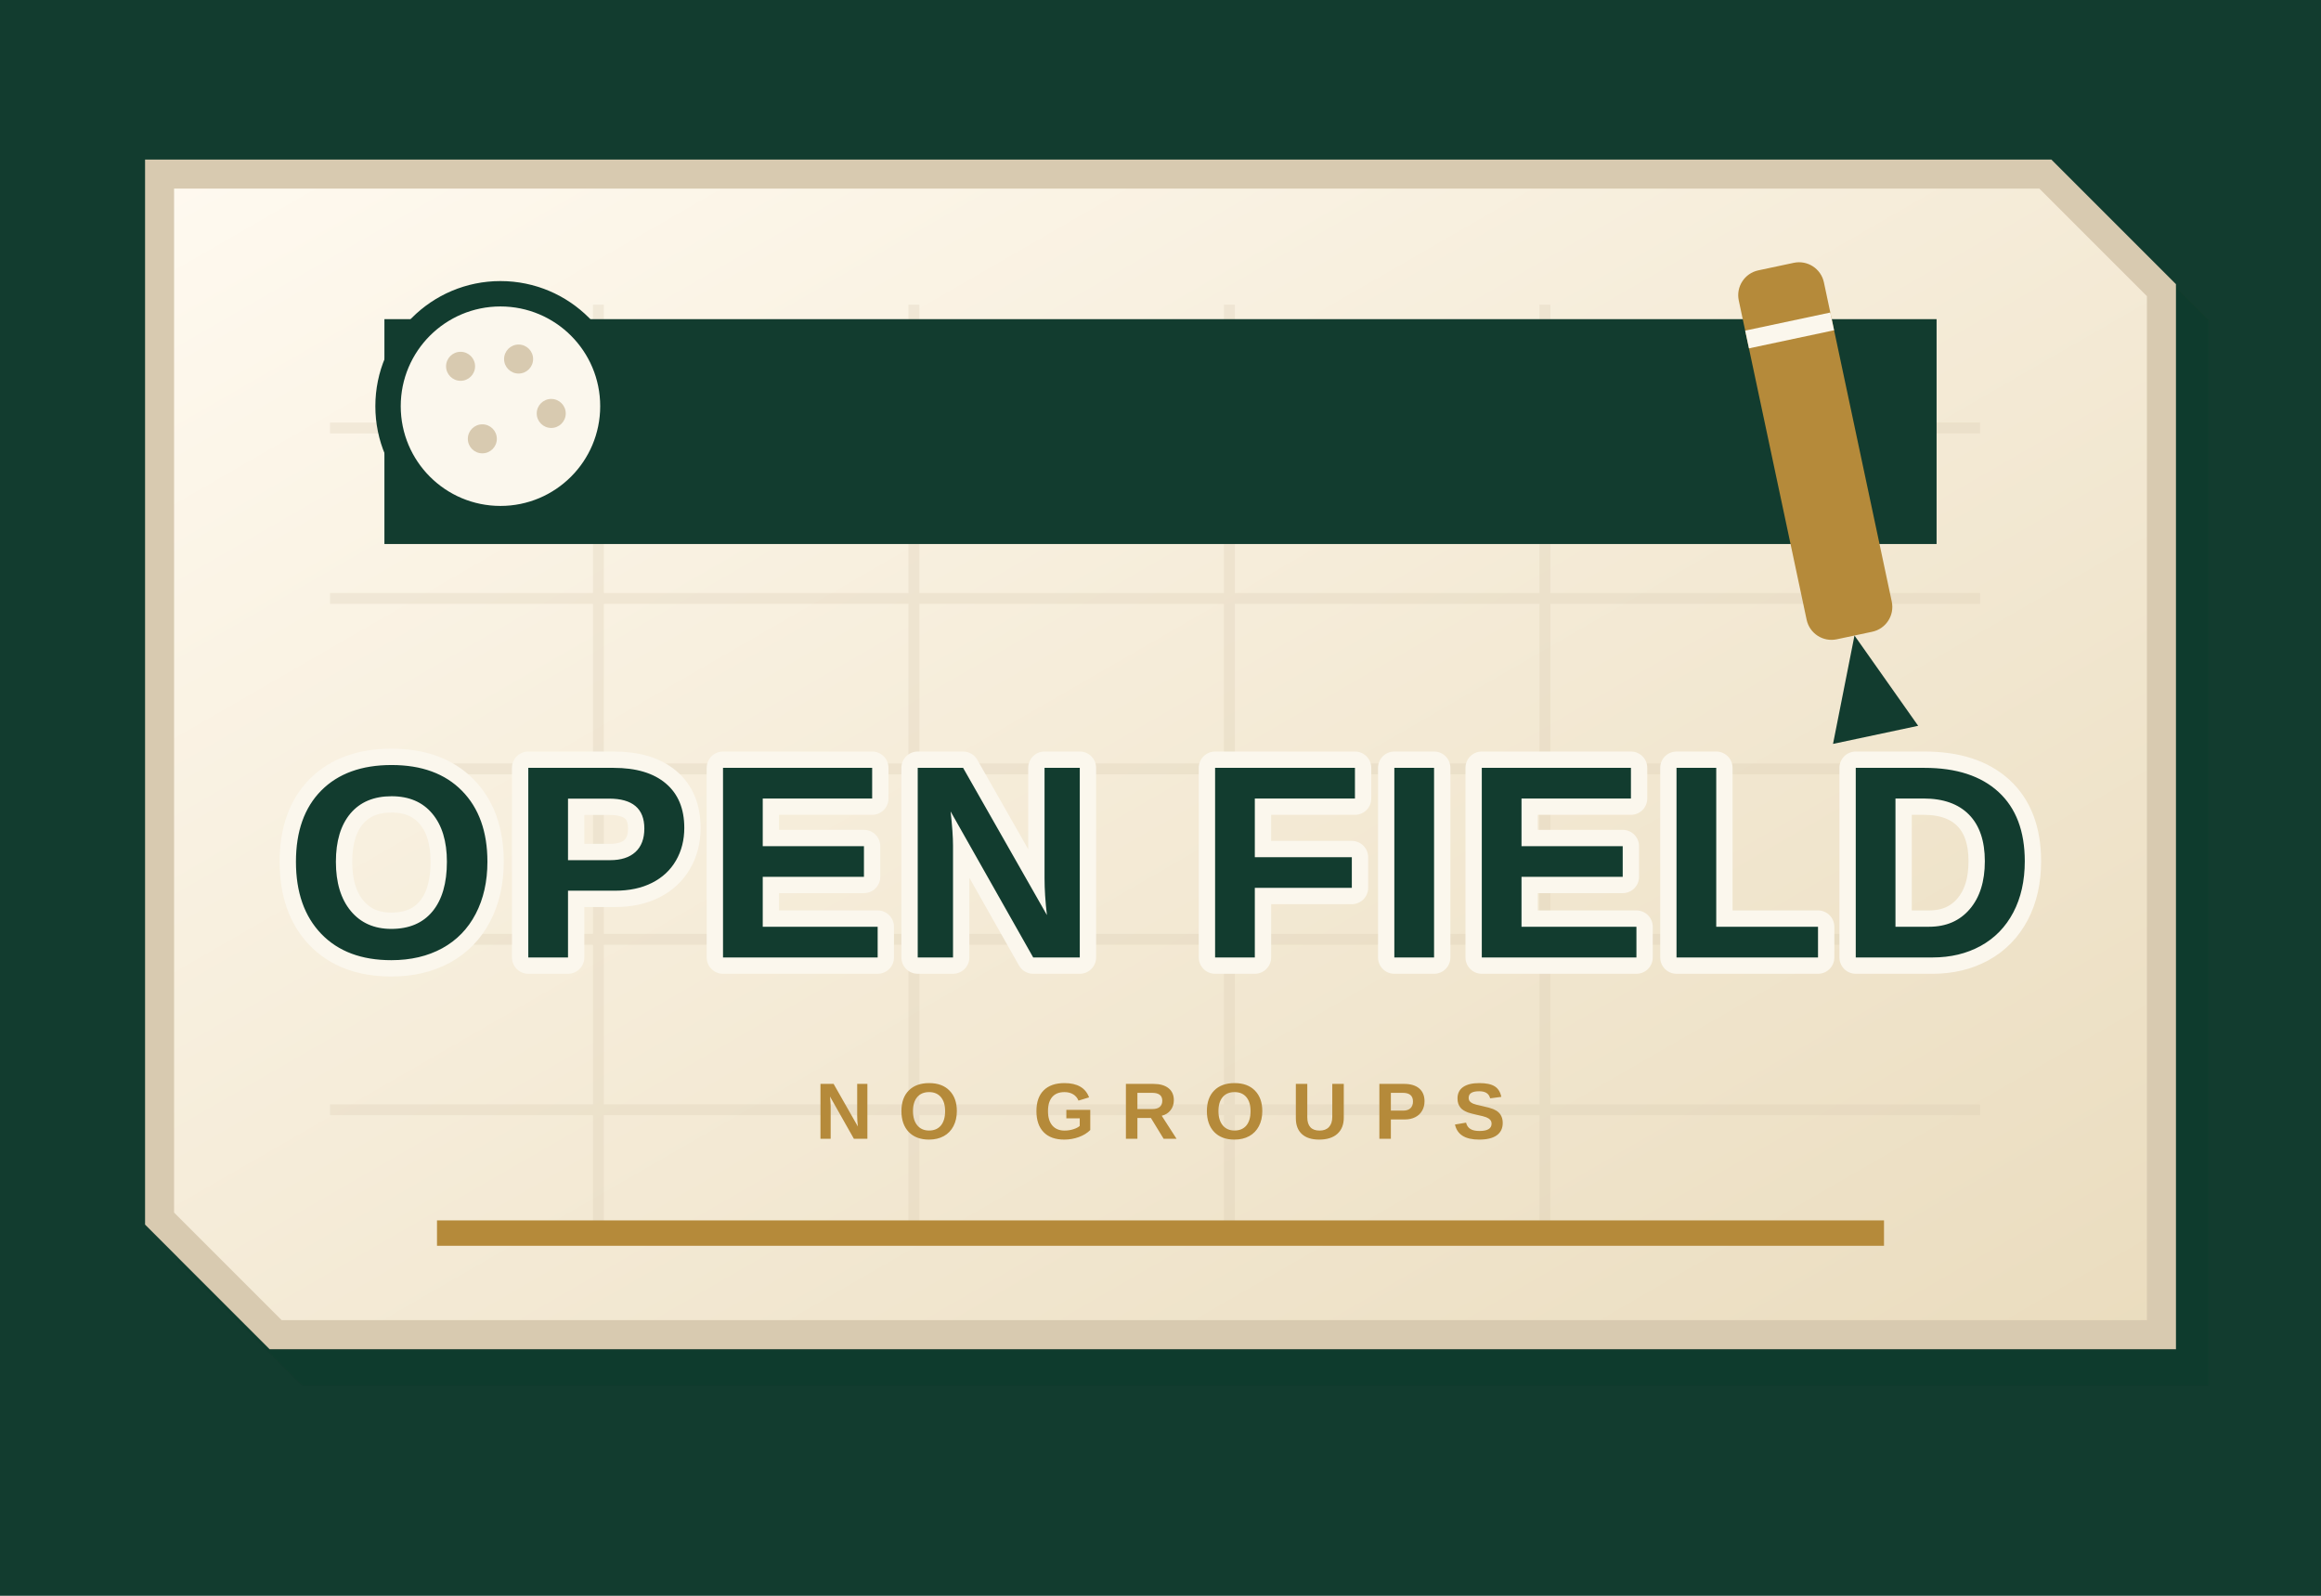
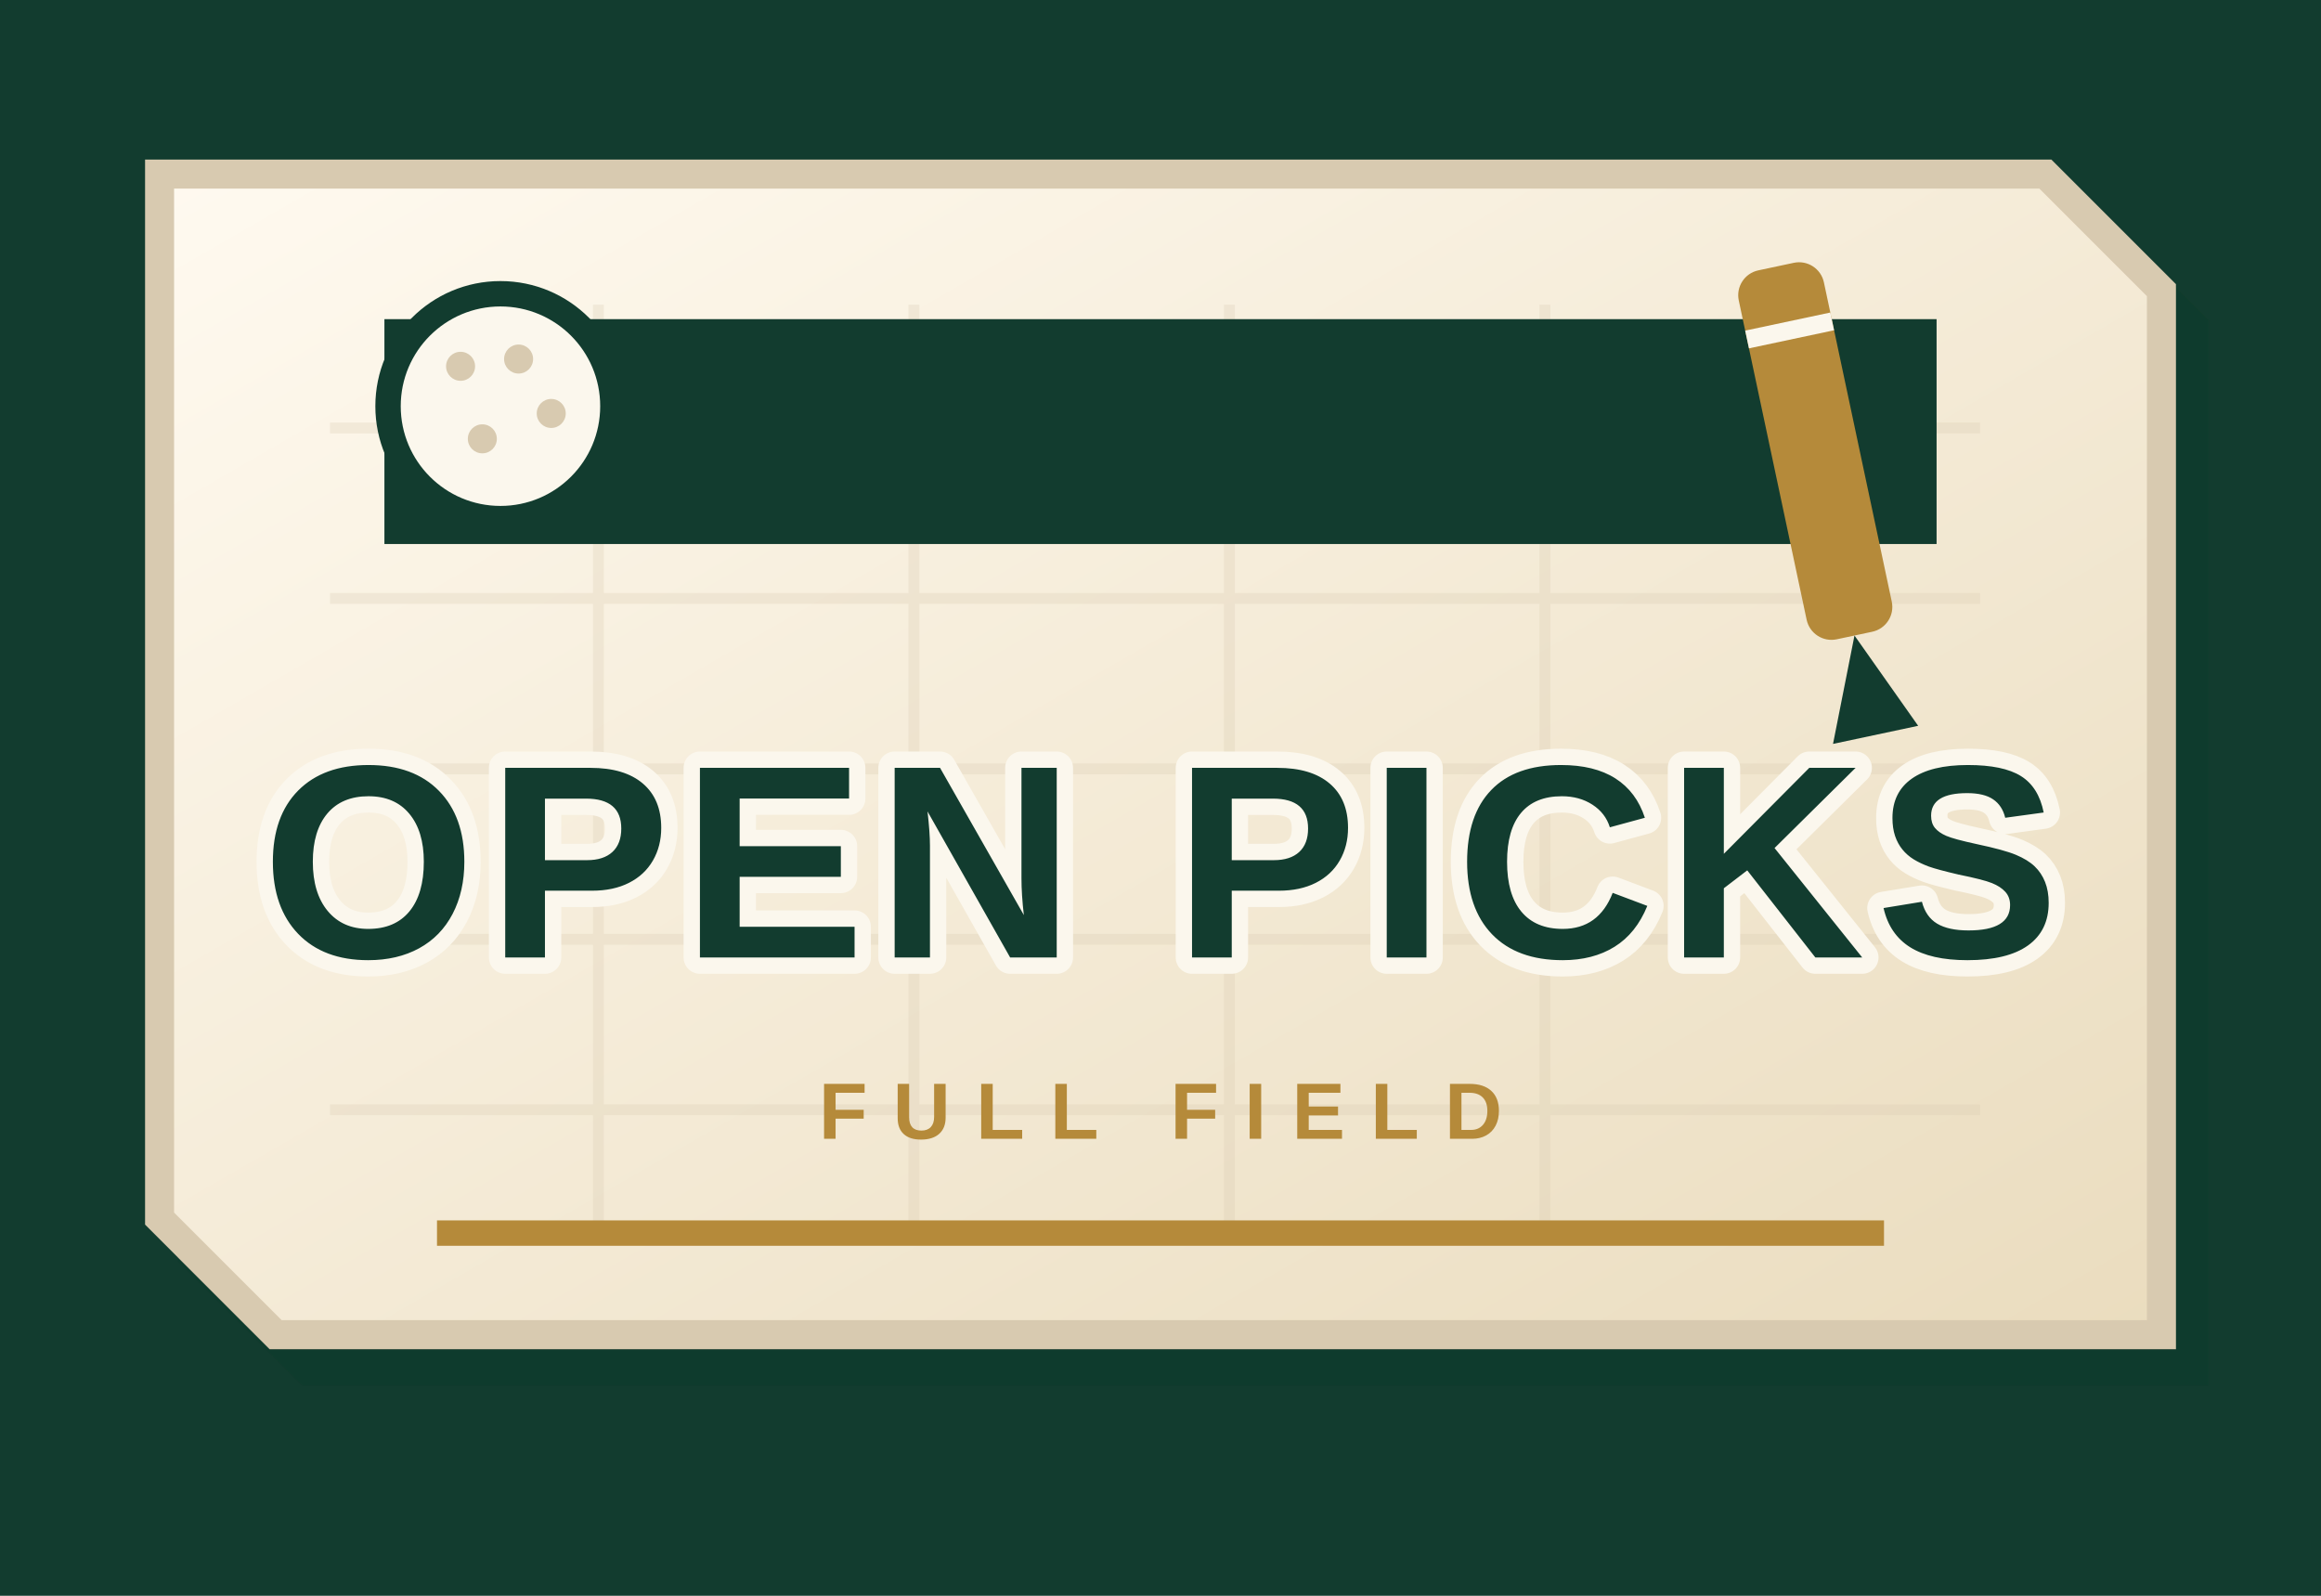
<svg xmlns="http://www.w3.org/2000/svg" viewBox="0 0 640 440" role="img" aria-labelledby="title desc">
  <defs>
    <linearGradient id="paper" x1="0" y1="0" x2="1" y2="1">
      <stop offset="0" stop-color="#fffaf0" />
      <stop offset="1" stop-color="#eadcbe" />
    </linearGradient>
    <linearGradient id="green" x1="0" y1="0" x2="0" y2="1">
      <stop offset="0" stop-color="#1f6b4a" />
      <stop offset="1" stop-color="#123c2f" />
    </linearGradient>
    <filter id="shadow" x="-20%" y="-20%" width="140%" height="140%">
      <feDropShadow dx="9" dy="10" stdDeviation="0" flood-color="#0f2f25" flood-opacity="0.22" />
    </filter>
    <style>
      .word{font-family:Impact,Arial Black,Arial,sans-serif;font-size:76px;font-weight:900;letter-spacing:3px;paint-order:stroke;stroke:#fbf7ed;stroke-width:9;stroke-linejoin:round;fill:#123c2f}
      .sub{font-family:Arial Black,Arial,sans-serif;font-size:22px;font-weight:900;letter-spacing:7px;fill:#b58a3a}
      .line{stroke:#b58a3a;stroke-width:7;stroke-linecap:square}
      .bob{animation:bob 3.4s ease-in-out infinite;transform-origin:320px 220px}
      @media (prefers-reduced-motion: reduce){.bob{animation:none}}
      @keyframes bob{0%,100%{transform:translateY(0)}50%{transform:translateY(-5px)}}
    </style>
  </defs>
  <rect width="640" height="440" fill="#123c2f" />
  <path d="M44 48h520l32 32v288H76L44 336z" fill="url(#paper)" stroke="#d8cab0" stroke-width="8" filter="url(#shadow)" />
  <g opacity="0.28" stroke="#d8cab0" stroke-width="3">
    <path d="M91 118h455M91 165h455M91 212h455M91 259h455M91 306h455" />
    <path d="M165 84v253M252 84v253M339 84v253M426 84v253" />
  </g>
  <g class="bob">
    <path d="M106 88h428v62H106z" fill="#123c2f" />
    <path d="M124 340h392" class="line" />
-     <text x="320" y="264" text-anchor="middle" class="word">OPEN FIELD</text>
-     <text x="320" y="314" text-anchor="middle" class="sub">NO GROUPS</text>
+     <text x="320" y="264" text-anchor="middle" class="word">OPEN PICKS</text>
+     <text x="320" y="314" text-anchor="middle" class="sub">FULL FIELD</text>
    <g transform="translate(478 76) rotate(-12)">
      <rect x="0" y="0" width="24" height="104" rx="7" fill="#b58a3a" />
      <path d="M0 18h24" stroke="#fbf7ed" stroke-width="5" />
      <path d="M12 104l-12 28h24z" fill="#123c2f" />
    </g>
    <g transform="translate(102 76)">
      <circle cx="36" cy="36" r="31" fill="#fbf7ed" stroke="#123c2f" stroke-width="7" />
      <g fill="#d8cab0">
        <circle cx="25" cy="25" r="4" />
        <circle cx="41" cy="23" r="4" />
        <circle cx="50" cy="38" r="4" />
        <circle cx="31" cy="45" r="4" />
      </g>
    </g>
  </g>
</svg>
